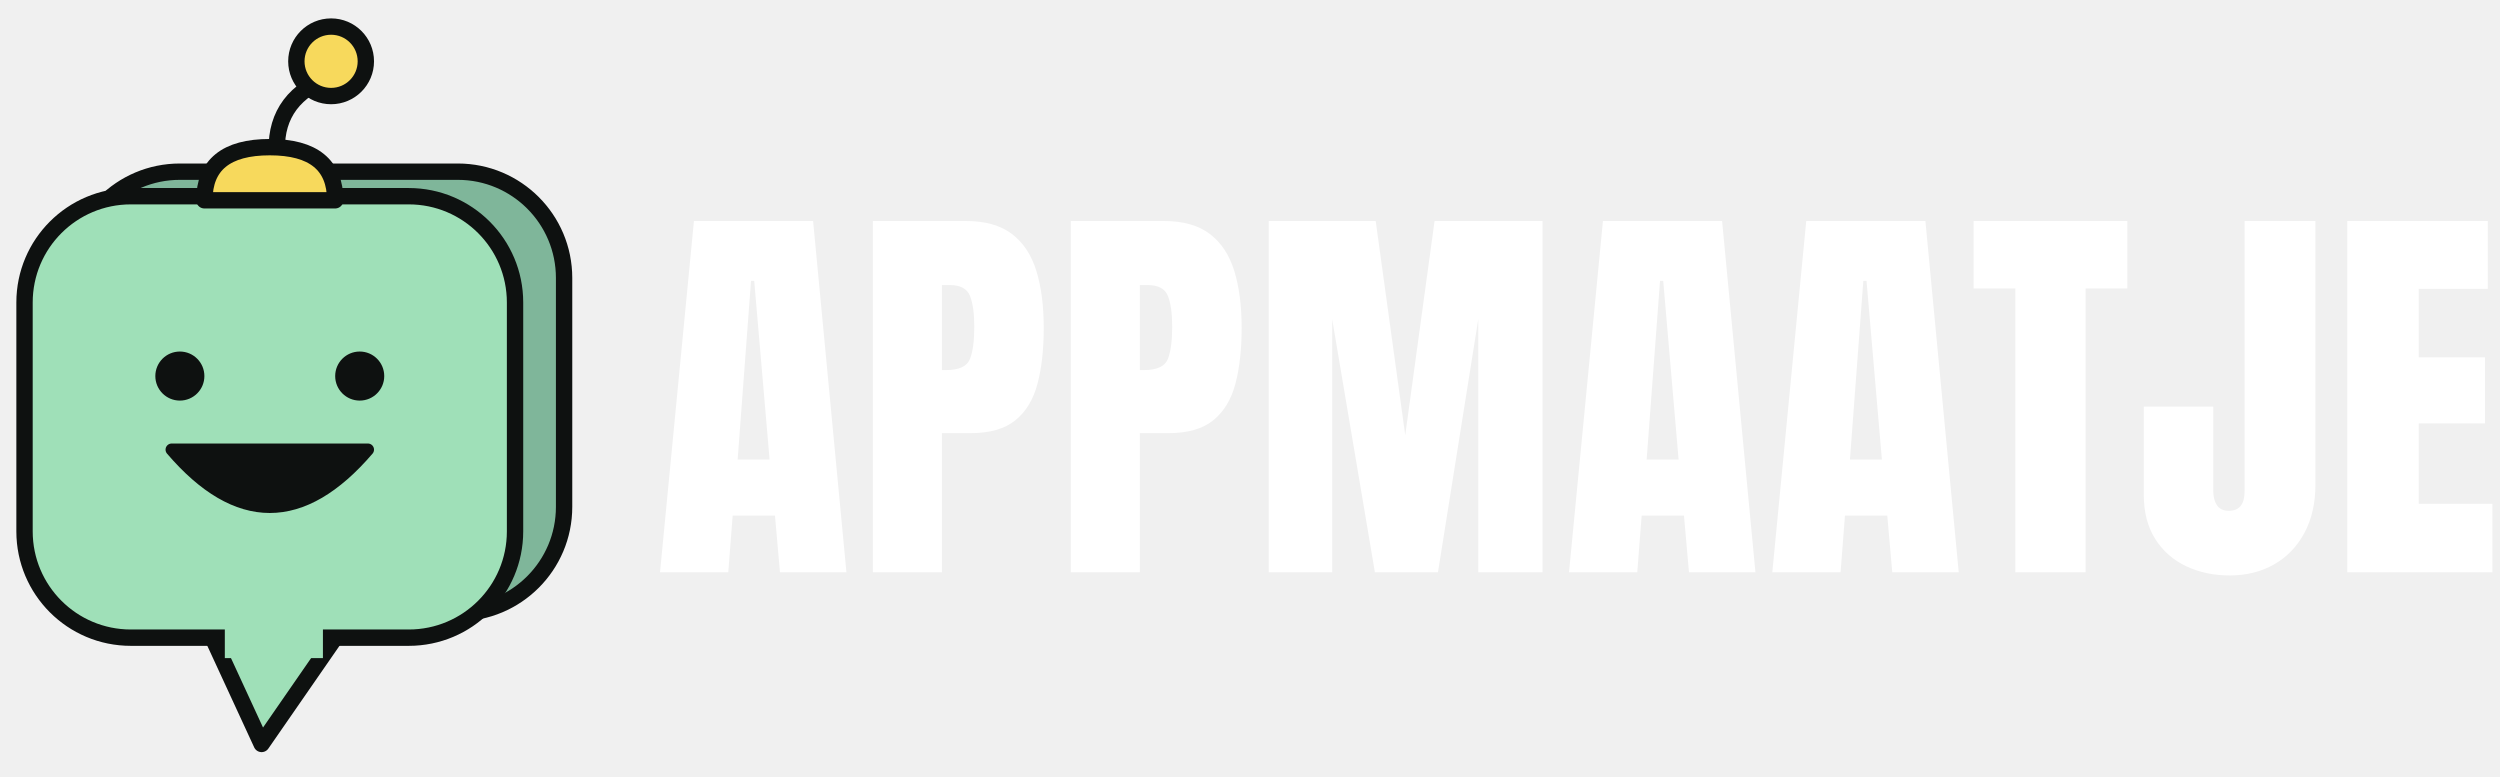
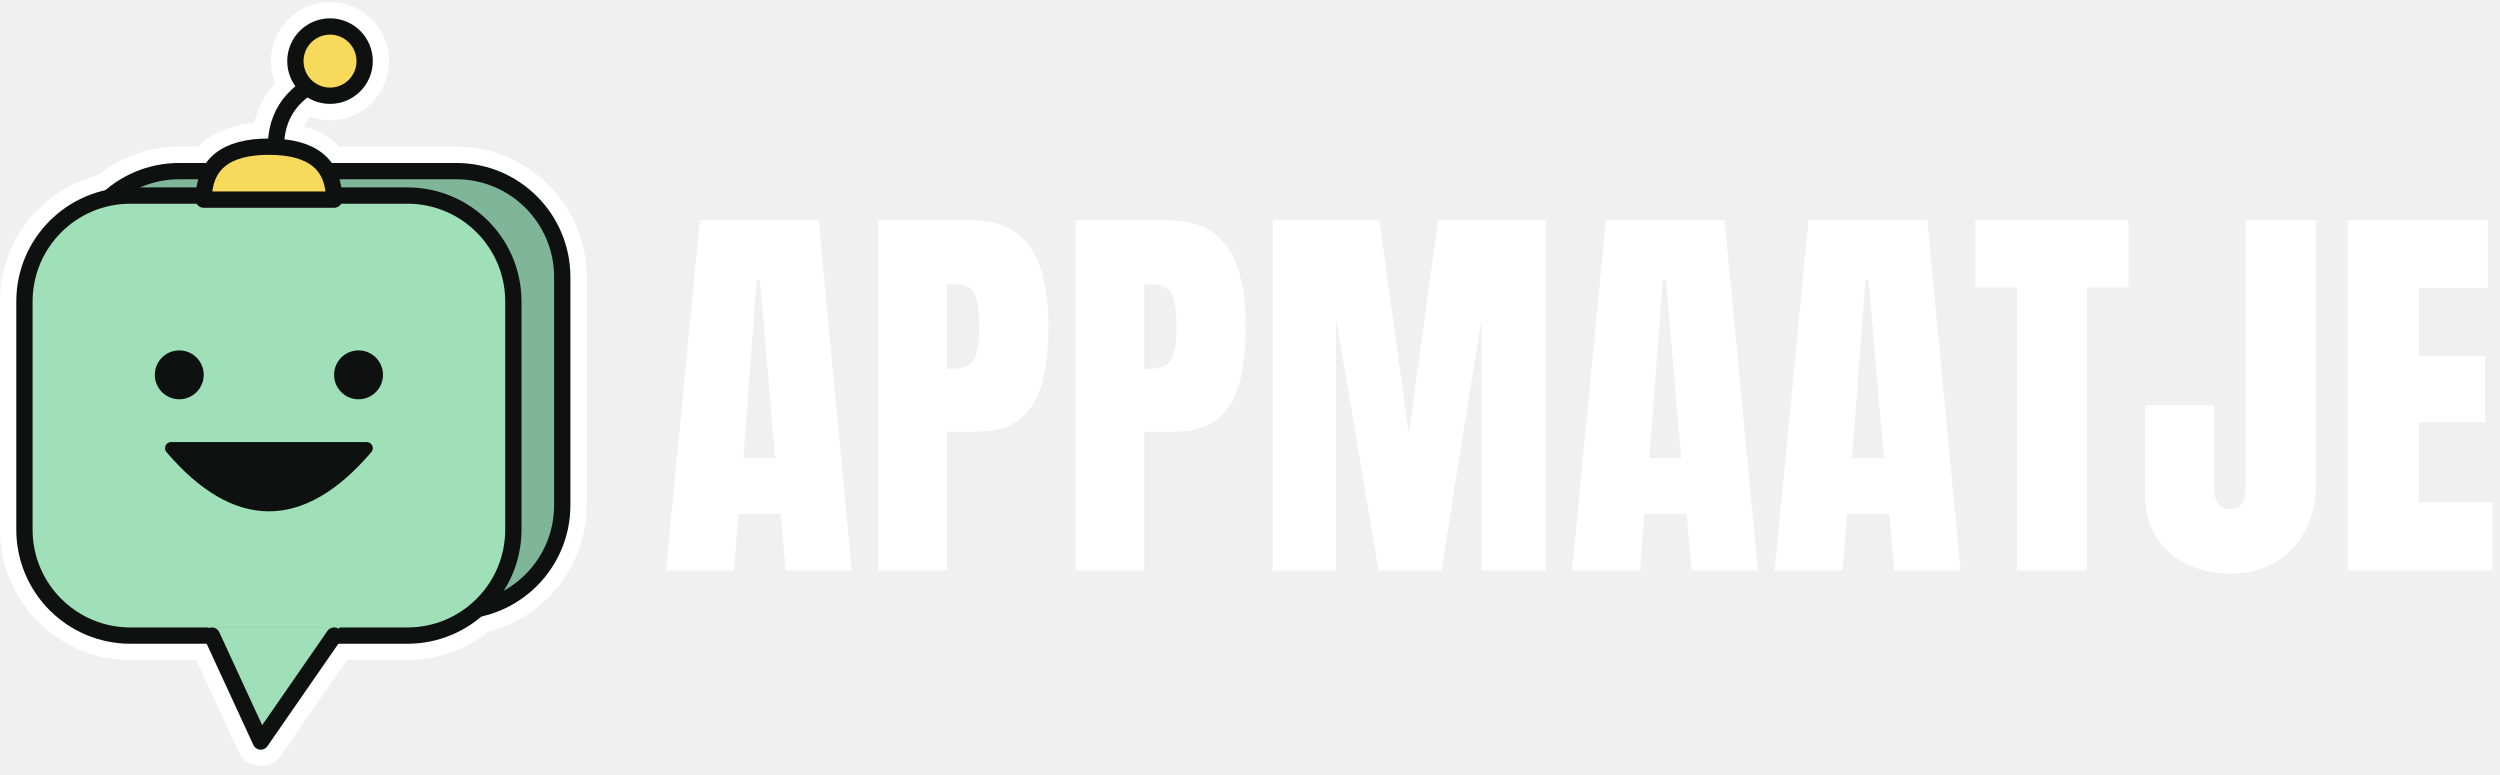
- <svg xmlns="http://www.w3.org/2000/svg" viewBox="0 0 611.6 190" fill="none">
+ <svg xmlns="http://www.w3.org/2000/svg" viewBox="0 0 613.6 190" fill="none">
+   <g stroke-linejoin="round" stroke-linecap="round">
+     <rect x="18" y="42" width="120" height="108" rx="26" fill="#FFFFFF" stroke="#FFFFFF" stroke-width="12" />
+     <path d="M68 40 Q66 26 78 20" fill="none" stroke="#FFFFFF" stroke-width="12" />
+     <circle cx="81" cy="15" r="8.5" fill="#FFFFFF" stroke="#FFFFFF" stroke-width="12" />
+     <rect x="6" y="48" width="120" height="108" rx="26" fill="#FFFFFF" stroke="#FFFFFF" stroke-width="12" />
+     <path d="M51.1 153.9 L64 182 L83.4 153.9 Z" fill="#FFFFFF" stroke="none" />
+     <path d="M52 156 L64 182 L82 156" fill="none" stroke="#FFFFFF" stroke-width="12" />
+     <path d="M50 49 Q50 36 66 36 Q82 36 82 49 Z" fill="#FFFFFF" stroke="#FFFFFF" stroke-width="12" />
+     <g>
+       <circle cx="44" cy="92" r="6" fill="#FFFFFF" />
+       <circle cx="88" cy="92" r="6" fill="#FFFFFF" />
+     </g>
+     <path d="M42 110 Q66 138 90 110 Z" fill="#FFFFFF" stroke="#FFFFFF" stroke-width="12" />
+   </g>
  <g stroke-linejoin="round" stroke-linecap="round">
    <rect x="18" y="42" width="120" height="108" rx="26" fill="#7FB69A" stroke="#0E1110" stroke-width="4" />
    <path d="M68 40 Q66 26 78 20" fill="none" stroke="#0E1110" stroke-width="4" />
    <circle cx="81" cy="15" r="8.5" fill="#F7D95C" stroke="#0E1110" stroke-width="4" />
-     <path d="M52 156 L64 182 L82 156 Z" fill="#9FE0B8" stroke="#0E1110" stroke-width="4" />
    <rect x="6" y="48" width="120" height="108" rx="26" fill="#9FE0B8" stroke="#0E1110" stroke-width="4" />
-     <rect x="55" y="152" width="24" height="9" fill="#9FE0B8" stroke="none" />
+     <path d="M51.1 153.9 L64 182 L83.4 153.9 Z" fill="#9FE0B8" stroke="none" />
+     <path d="M52 156 L64 182 L82 156" fill="none" stroke="#0E1110" stroke-width="4" />
    <path d="M50 49 Q50 36 66 36 Q82 36 82 49 Z" fill="#F7D95C" stroke="#0E1110" stroke-width="4" />
    <g class="">
      <circle cx="44" cy="92" r="6" fill="#0E1110" />
      <circle cx="88" cy="92" r="6" fill="#0E1110" />
    </g>
    <path d="M42 110 Q66 138 90 110 Z" fill="#0E1110" stroke="#0E1110" stroke-width="3" />
  </g>
-   <path transform="translate(160 140)" d="M1.465 0.0 9.766 -85.938H38.916L47.07 0.0H30.811L29.59 -13.867H19.238L18.164 0.0ZM20.459 -27.588H28.271L24.512 -71.289H23.73ZM53.544 0.0V-85.938H76.249Q83.378 -85.938 87.553 -82.764Q91.727 -79.59 93.534 -73.73Q95.341 -67.871 95.341 -59.766Q95.341 -51.953 93.827 -46.167Q92.313 -40.381 88.431 -37.207Q84.55 -34.033 77.421 -34.033H70.438V0.0ZM70.438 -49.463H71.415Q76.2 -49.463 77.274 -52.148Q78.348 -54.834 78.348 -60.059Q78.348 -64.941 77.299 -67.603Q76.249 -70.264 72.343 -70.264H70.438ZM101.961 0.0V-85.938H124.666Q131.795 -85.938 135.969 -82.764Q140.144 -79.59 141.951 -73.73Q143.757 -67.871 143.757 -59.766Q143.757 -51.953 142.244 -46.167Q140.73 -40.381 136.848 -37.207Q132.966 -34.033 125.838 -34.033H118.855V0.0ZM118.855 -49.463H119.832Q124.617 -49.463 125.691 -52.148Q126.765 -54.834 126.765 -60.059Q126.765 -64.941 125.715 -67.603Q124.666 -70.264 120.759 -70.264H118.855ZM150.377 0.0V-85.938H176.549L183.776 -33.545L190.954 -85.938H217.37V0.0H201.647V-61.914L191.784 0.0H176.354L165.905 -61.914V0.0ZM223.843 0.0 232.144 -85.938H261.294L269.448 0.0H253.189L251.968 -13.867H241.616L240.542 0.0ZM242.837 -27.588H250.65L246.89 -71.289H246.109ZM273.578 0.0 281.879 -85.938H311.029L319.184 0.0H302.924L301.703 -13.867H291.352L290.277 0.0ZM292.572 -27.588H300.385L296.625 -71.289H295.844ZM333.03 0.0V-69.434H322.825V-85.938H360.423V-69.434H350.218V0.0ZM385.451 0.781Q379.64 0.781 374.855 -1.465Q370.07 -3.711 367.262 -8.13Q364.455 -12.549 364.455 -18.994V-40.527H381.447V-20.02Q381.447 -17.773 382.35 -16.406Q383.254 -15.039 385.255 -15.039Q389.113 -15.039 389.113 -19.775V-85.938H406.447V-21.484Q406.447 -14.648 403.761 -9.644Q401.076 -4.639 396.339 -1.929Q391.603 0.781 385.451 0.781ZM414.239 0.0V-85.938H448.614V-69.336H431.719V-52.588H447.93V-36.426H431.719V-16.748H449.737V0.0Z" fill="#FFFFFF" />
+   <path transform="translate(162 140)" d="M1.465 0.0 9.766 -85.938H38.916L47.07 0.0H30.811L29.59 -13.867H19.238L18.164 0.0ZM20.459 -27.588H28.271L24.512 -71.289H23.73ZM53.544 0.0V-85.938H76.249Q83.378 -85.938 87.553 -82.764Q91.727 -79.59 93.534 -73.73Q95.341 -67.871 95.341 -59.766Q95.341 -51.953 93.827 -46.167Q92.313 -40.381 88.431 -37.207Q84.55 -34.033 77.421 -34.033H70.438V0.0ZM70.438 -49.463H71.415Q76.2 -49.463 77.274 -52.148Q78.348 -54.834 78.348 -60.059Q78.348 -64.941 77.299 -67.603Q76.249 -70.264 72.343 -70.264H70.438ZM101.961 0.0V-85.938H124.666Q131.795 -85.938 135.969 -82.764Q140.144 -79.59 141.951 -73.73Q143.757 -67.871 143.757 -59.766Q143.757 -51.953 142.244 -46.167Q140.73 -40.381 136.848 -37.207Q132.966 -34.033 125.838 -34.033H118.855V0.0ZM118.855 -49.463H119.832Q124.617 -49.463 125.691 -52.148Q126.765 -54.834 126.765 -60.059Q126.765 -64.941 125.715 -67.603Q124.666 -70.264 120.759 -70.264H118.855ZM150.377 0.0V-85.938H176.549L183.776 -33.545L190.954 -85.938H217.37V0.0H201.647V-61.914L191.784 0.0H176.354L165.905 -61.914V0.0ZM223.843 0.0 232.144 -85.938H261.294L269.448 0.0H253.189L251.968 -13.867H241.616L240.542 0.0ZM242.837 -27.588H250.65L246.89 -71.289H246.109ZM273.578 0.0 281.879 -85.938H311.029L319.184 0.0H302.924L301.703 -13.867H291.352L290.277 0.0ZM292.572 -27.588H300.385L296.625 -71.289H295.844ZM333.03 0.0V-69.434H322.825V-85.938H360.423V-69.434H350.218V0.0ZM385.451 0.781Q379.64 0.781 374.855 -1.465Q370.07 -3.711 367.262 -8.13Q364.455 -12.549 364.455 -18.994V-40.527H381.447V-20.02Q381.447 -17.773 382.35 -16.406Q383.254 -15.039 385.255 -15.039Q389.113 -15.039 389.113 -19.775V-85.938H406.447V-21.484Q406.447 -14.648 403.761 -9.644Q401.076 -4.639 396.339 -1.929Q391.603 0.781 385.451 0.781ZM414.239 0.0V-85.938H448.614V-69.336H431.719V-52.588H447.93V-36.426H431.719V-16.748H449.737V0.0Z" fill="#FFFFFF" />
</svg>
